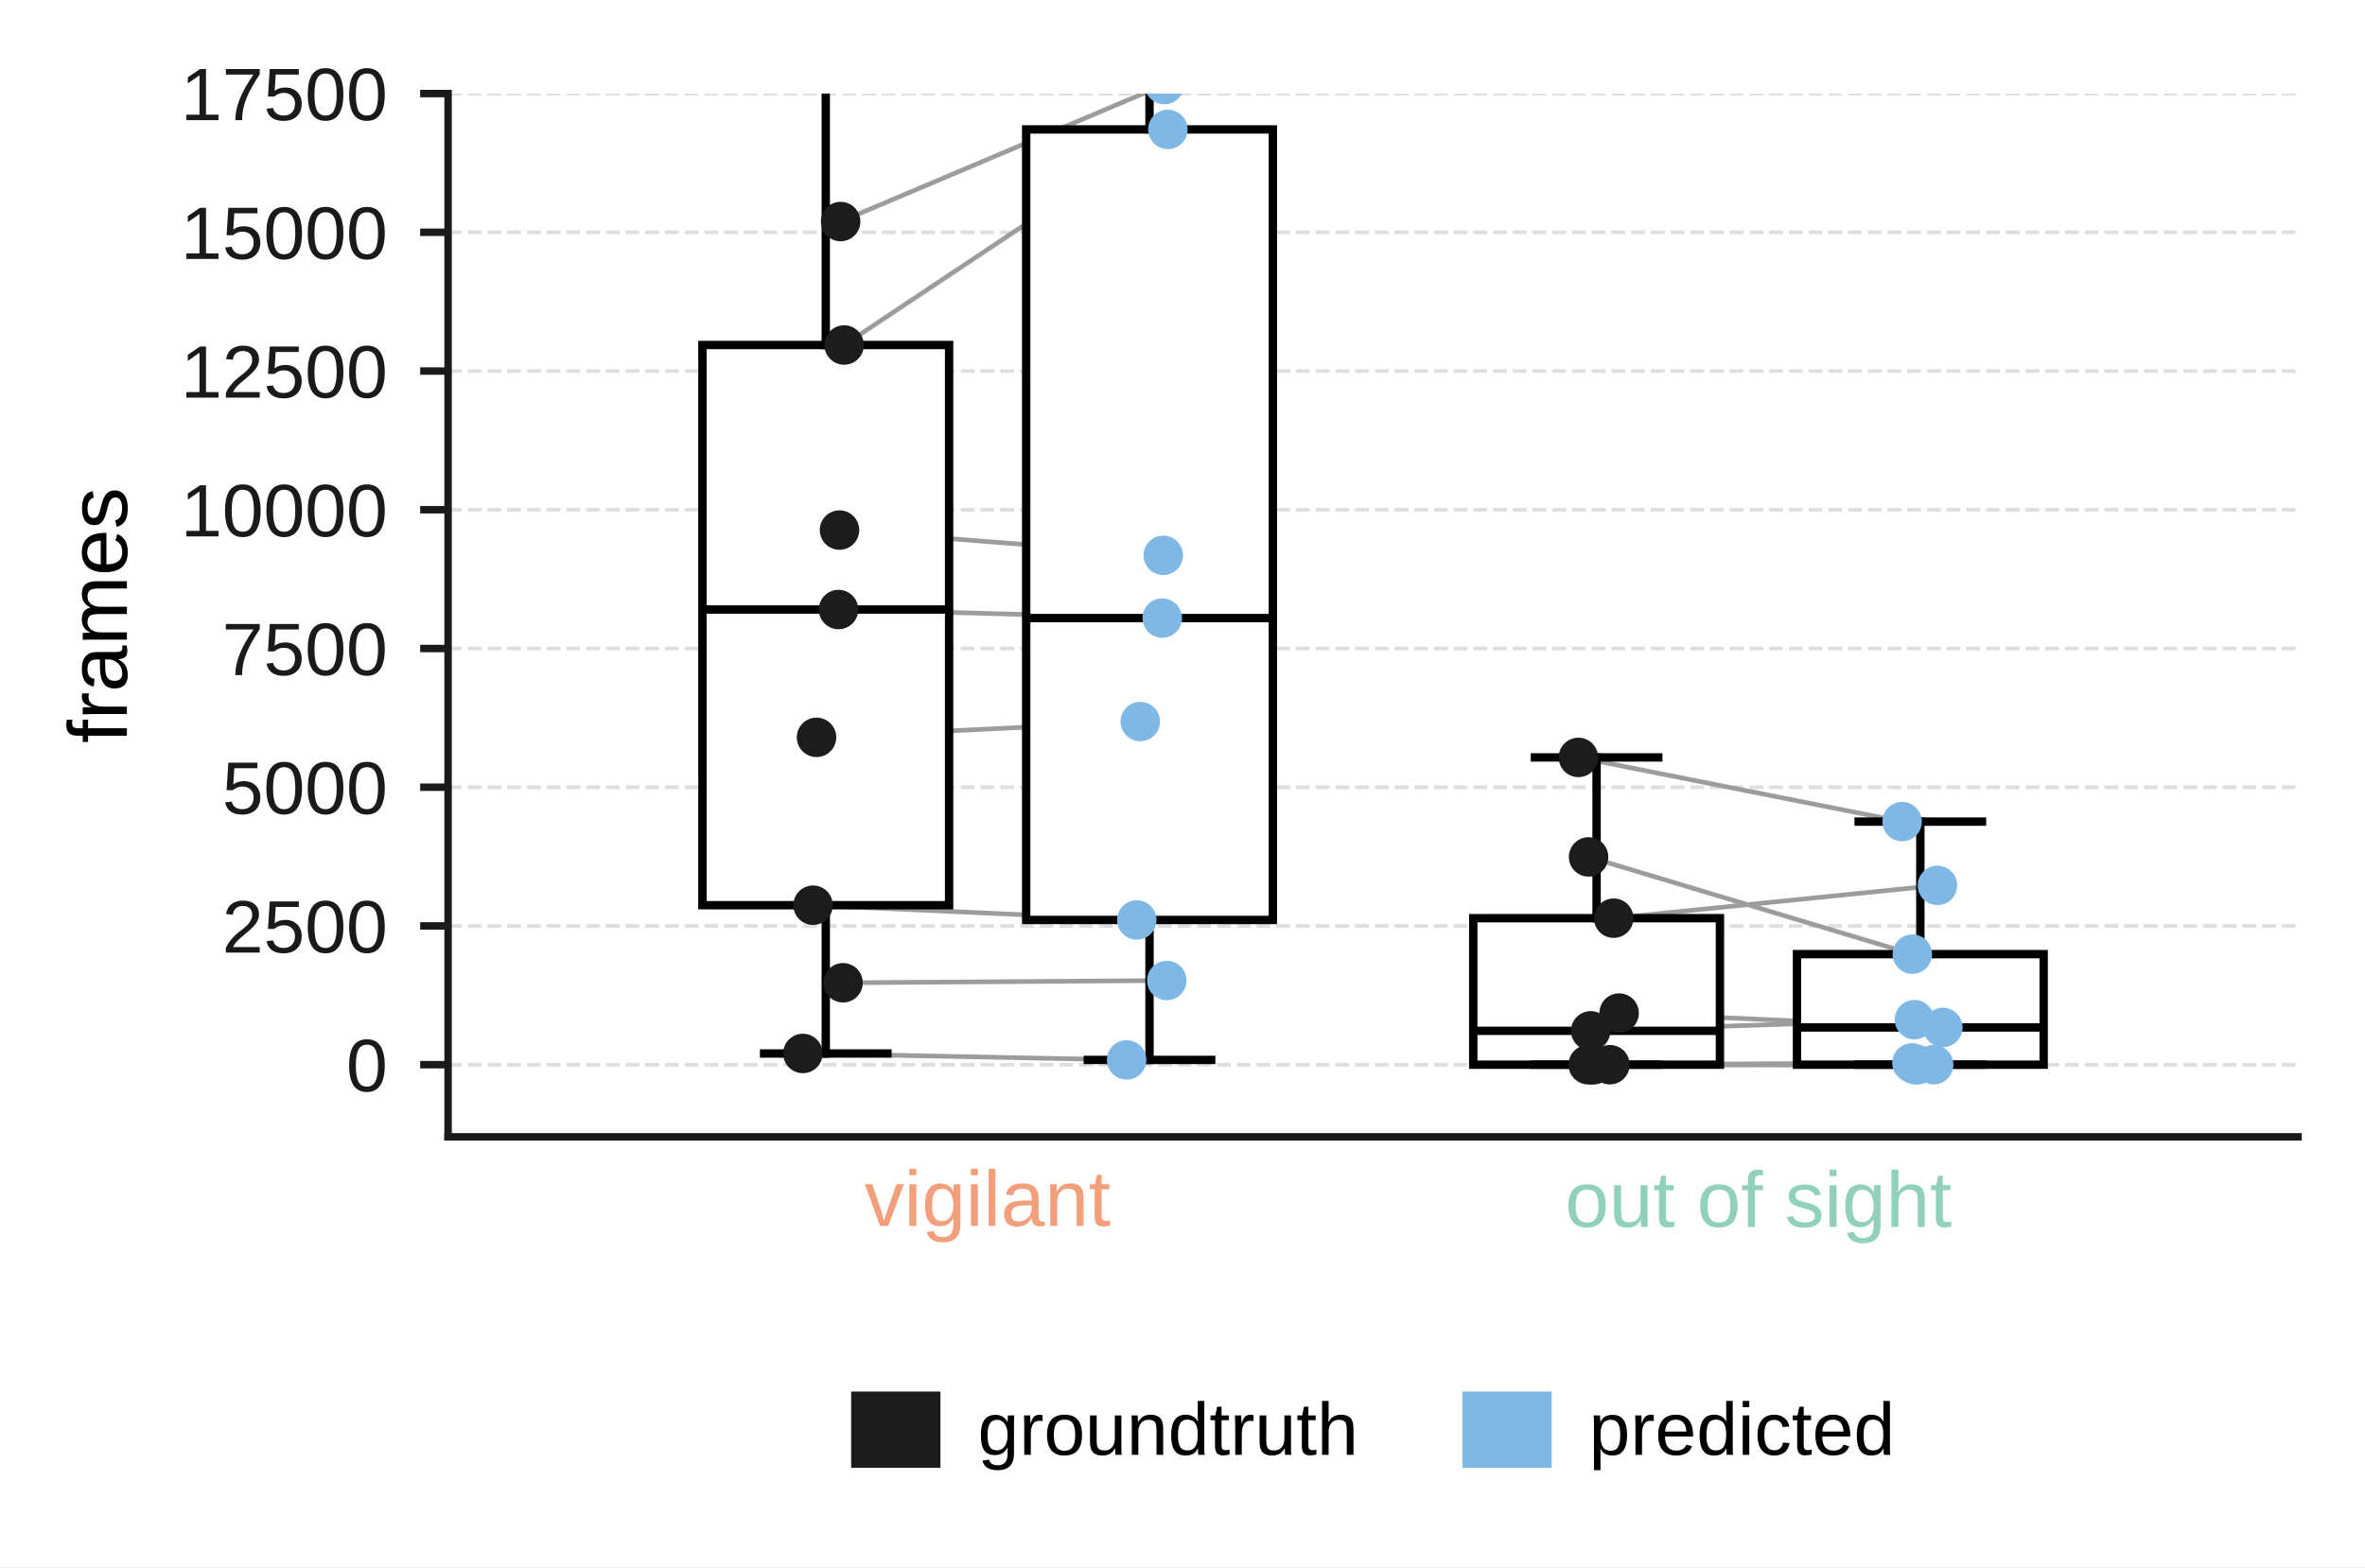
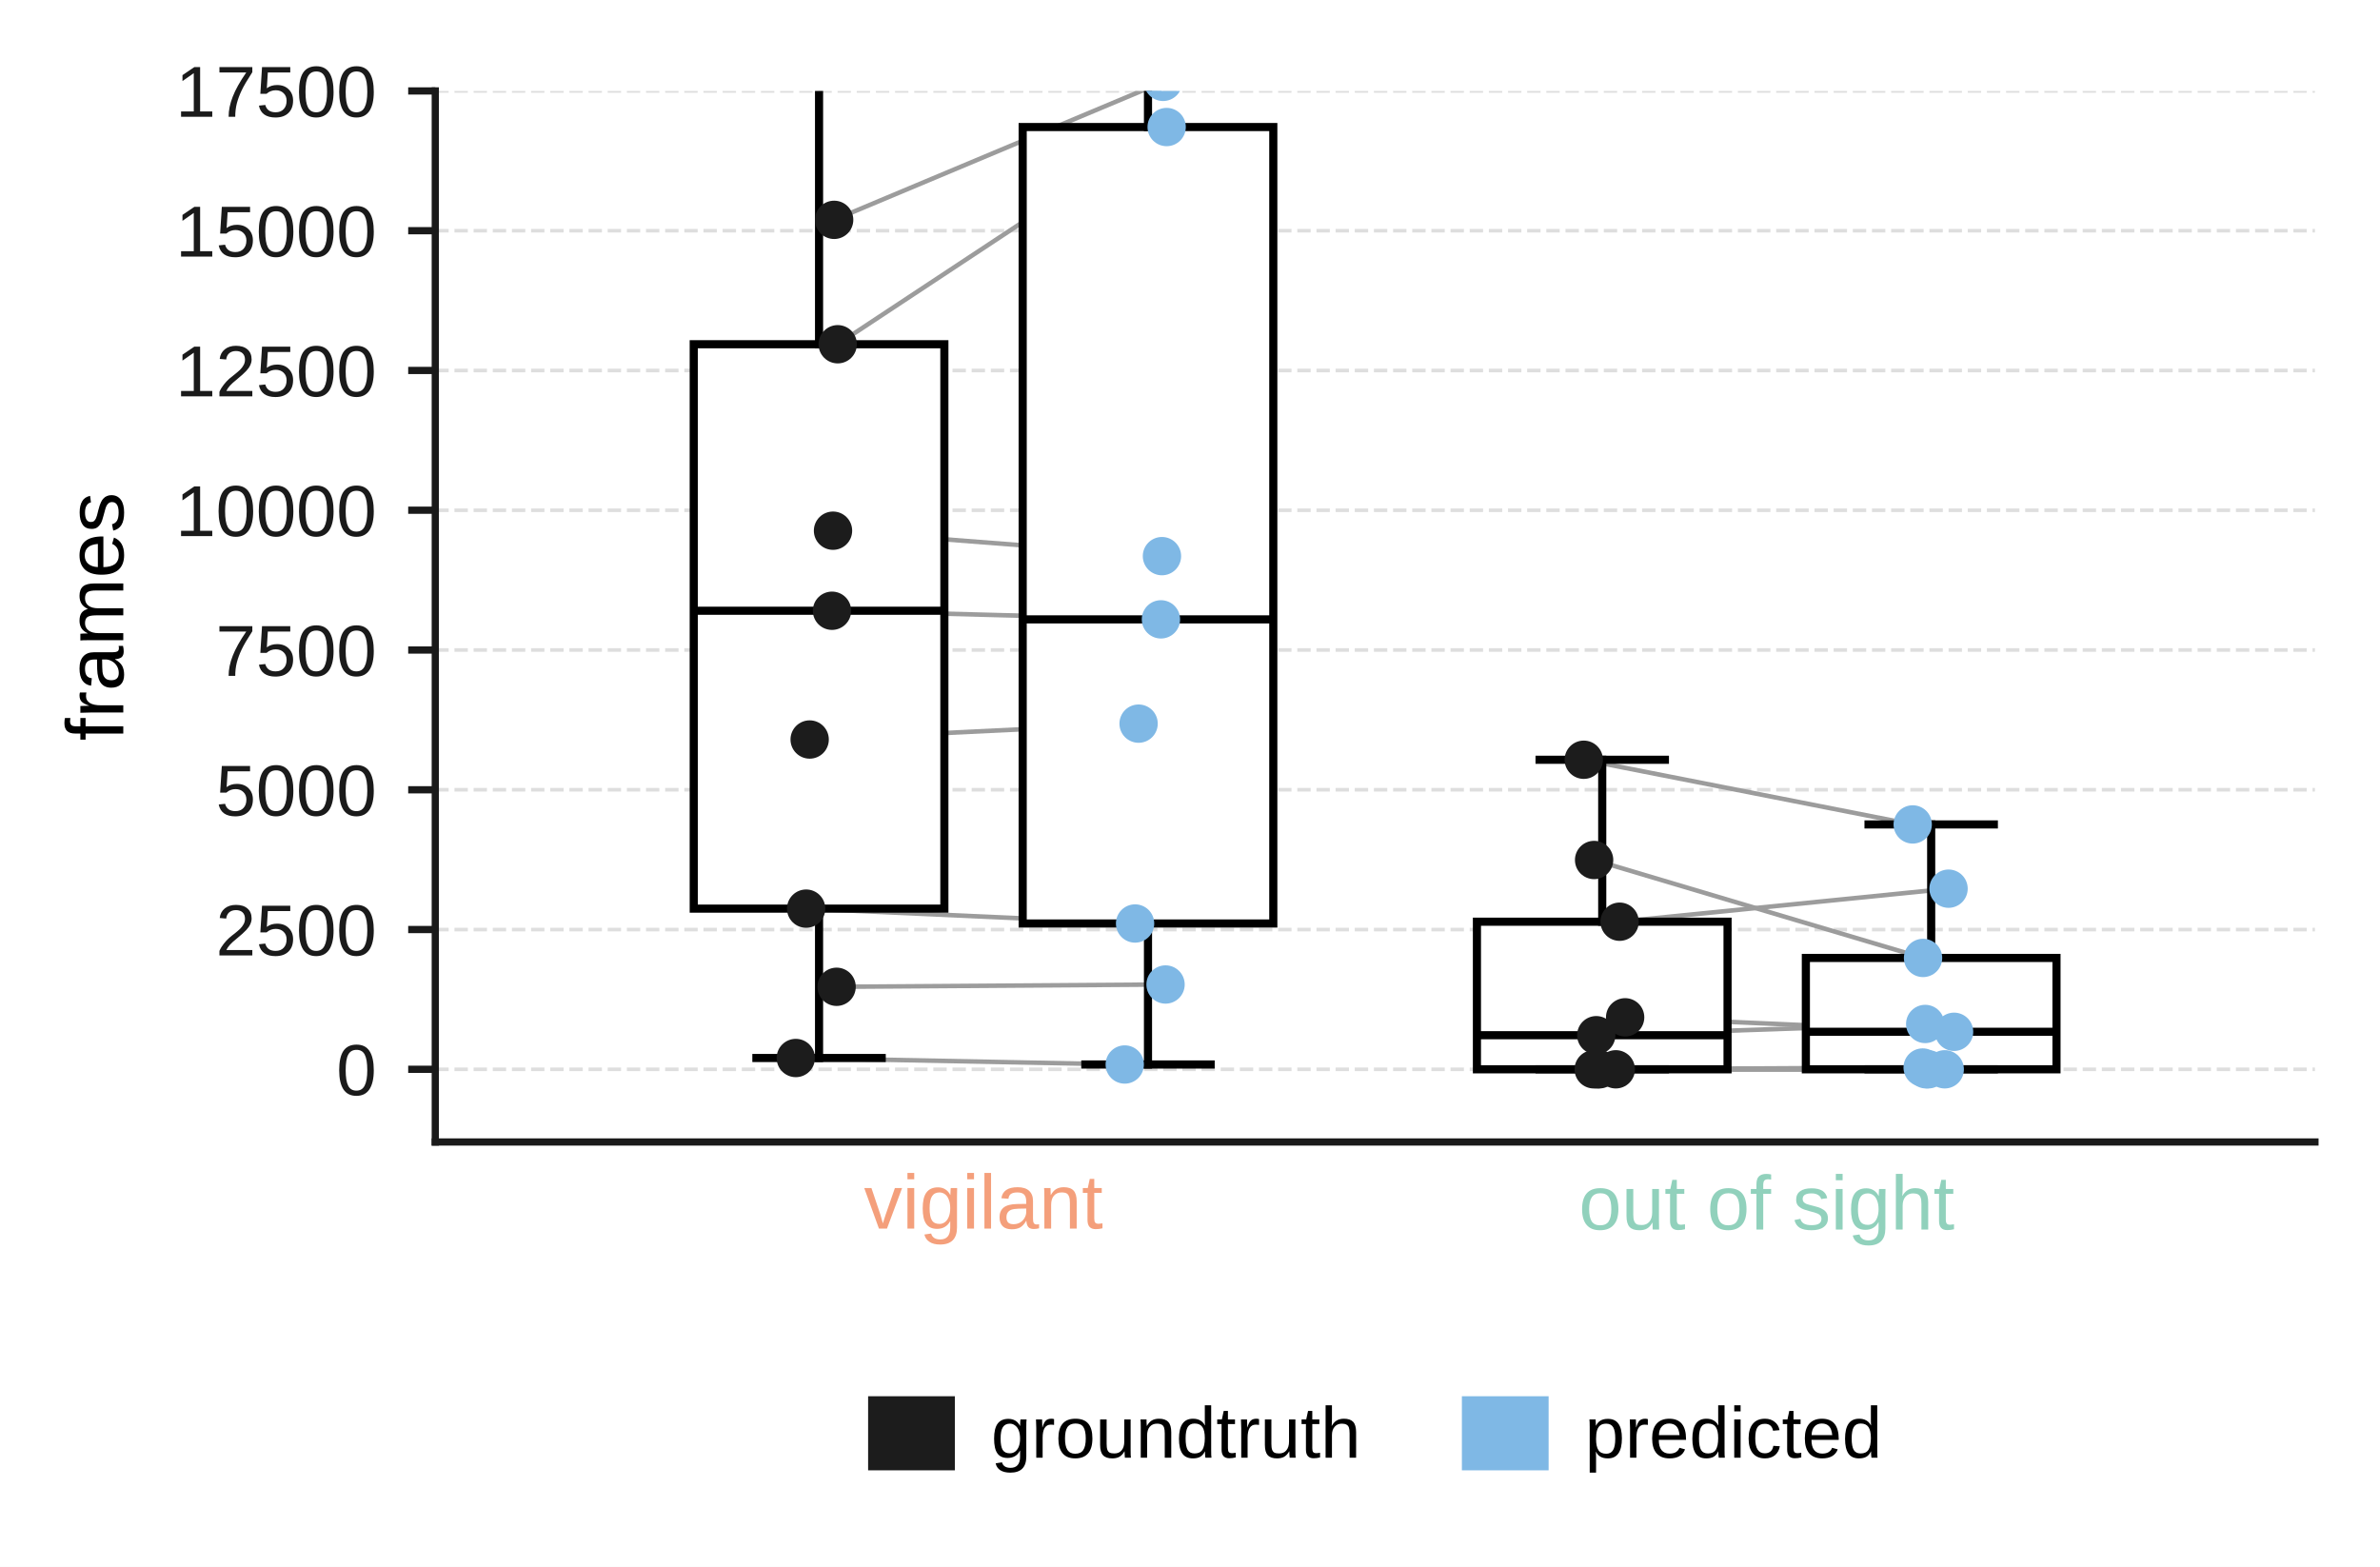
- <svg xmlns="http://www.w3.org/2000/svg" xmlns:xlink="http://www.w3.org/1999/xlink" width="254.275pt" height="168.543pt" viewBox="0 0 254.275 168.543" version="1.1">
+ <svg xmlns="http://www.w3.org/2000/svg" xmlns:xlink="http://www.w3.org/1999/xlink" width="263.4pt" height="173.408pt" viewBox="0 0 263.4 173.408" version="1.1">
  <defs>
    <style type="text/css">*{stroke-linejoin: round; stroke-linecap: butt}</style>
  </defs>
  <g id="figure_1">
    <g id="patch_1">
-       <path d="M 0 168.543  L 254.275 168.543  L 254.275 -0  L 0 -0  z " style="fill: #ffffff" />
+       <path d="M 0 173.408  L 263.4 173.408  L 263.4 0  L 0 0  z " style="fill: #ffffff" />
    </g>
    <g id="axes_1">
      <g id="patch_2">
-         <path d="M 48.175 122.263  L 247.075 122.263  L 247.075 10.063  L 48.175 10.063  z " style="fill: #ffffff" />
+         <path d="M 48.175 126.386  L 256.2 126.386  L 256.2 10.063  L 48.175 10.063  z " style="fill: #ffffff" />
      </g>
      <g id="matplotlib.axis_1">
        <g id="xtick_1">
          <g id="line2d_1" />
          <g id="text_1">
-             <text style="fill: #f49f7b; font: 8.5px 'Arial'; text-anchor: middle" x="106.187" y="131.847" transform="rotate(-0 106.187 131.8473)">vigilant</text>
+             <text style="font-size: 8.5px; font-family: 'Arial'; text-anchor: middle; fill: #f49f7b" x="108.848" y="135.97" transform="rotate(-0 108.8485 135.9699)">vigilant</text>
          </g>
        </g>
        <g id="xtick_2">
          <g id="line2d_2" />
          <g id="text_2">
-             <text style="fill: #91d1bc; font: 8.5px 'Arial'; text-anchor: middle" x="189.062" y="131.951" transform="rotate(-0 189.062 131.9509)">out of sight</text>
+             <text style="font-size: 8.5px; font-family: 'Arial'; text-anchor: middle; fill: #91d1bc" x="195.526" y="136.073" transform="rotate(-0 195.5256 136.0735)">out of sight</text>
          </g>
        </g>
      </g>
      <g id="matplotlib.axis_2">
        <g id="ytick_1">
          <g id="line2d_3">
-             <path d="M 48.175 114.505  L 247.075 114.505  " clip-path="url(#p242fec9d3d)" style="fill: none; stroke-dasharray: 1.48,0.64; stroke-dashoffset: 0; stroke: #d6d6d6; stroke-opacity: 0.8; stroke-width: 0.4" />
+             <path d="M 48.175 118.342  L 256.2 118.342  " clip-path="url(#p2274e17ac7)" style="fill: none; stroke-dasharray: 1.48,0.64; stroke-dashoffset: 0; stroke: #d6d6d6; stroke-opacity: 0.8; stroke-width: 0.4" />
          </g>
          <g id="line2d_4">
            <defs>
-               <path id="m4db731d1f2" d="M 0 0  L -3 0  " style="stroke: #1a1a1a; stroke-width: 0.8" />
+               <path id="m4dcc964984" d="M 0 0  L -3 0  " style="stroke: #1a1a1a; stroke-width: 0.8" />
            </defs>
            <g>
-               <use xlink:href="#m4db731d1f2" x="48.175" y="114.505" style="fill: #1a1a1a; stroke: #1a1a1a; stroke-width: 0.8" />
+               <use xlink:href="#m4dcc964984" x="48.175" y="118.342" style="fill: #1a1a1a; stroke: #1a1a1a; stroke-width: 0.8" />
            </g>
          </g>
          <g id="text_3">
-             <text style="fill: #1a1a1a; font: 8px 'Arial'; text-anchor: end" x="41.675" y="117.368" transform="rotate(-0 41.67453 117.3677)">0</text>
+             <text style="font-size: 8px; font-family: 'Arial'; text-anchor: end; fill: #1a1a1a" x="41.675" y="121.205" transform="rotate(-0 41.67453 121.2053)">0</text>
          </g>
        </g>
        <g id="ytick_2">
          <g id="line2d_5">
-             <path d="M 48.175 99.584  L 247.075 99.584  " clip-path="url(#p242fec9d3d)" style="fill: none; stroke-dasharray: 1.48,0.64; stroke-dashoffset: 0; stroke: #d6d6d6; stroke-opacity: 0.8; stroke-width: 0.4" />
+             <path d="M 48.175 102.874  L 256.2 102.874  " clip-path="url(#p2274e17ac7)" style="fill: none; stroke-dasharray: 1.48,0.64; stroke-dashoffset: 0; stroke: #d6d6d6; stroke-opacity: 0.8; stroke-width: 0.4" />
          </g>
          <g id="line2d_6">
            <g>
-               <use xlink:href="#m4db731d1f2" x="48.175" y="99.584" style="fill: #1a1a1a; stroke: #1a1a1a; stroke-width: 0.8" />
+               <use xlink:href="#m4dcc964984" x="48.175" y="102.874" style="fill: #1a1a1a; stroke: #1a1a1a; stroke-width: 0.8" />
            </g>
          </g>
          <g id="text_4">
-             <text style="fill: #1a1a1a; font: 8px 'Arial'; text-anchor: end" x="41.675" y="102.448" transform="rotate(-0 41.67453 102.4475)">2500</text>
+             <text style="font-size: 8px; font-family: 'Arial'; text-anchor: end; fill: #1a1a1a" x="41.675" y="105.737" transform="rotate(-0 41.67453 105.7368)">2500</text>
          </g>
        </g>
        <g id="ytick_3">
          <g id="line2d_7">
-             <path d="M 48.175 84.664  L 247.075 84.664  " clip-path="url(#p242fec9d3d)" style="fill: none; stroke-dasharray: 1.48,0.64; stroke-dashoffset: 0; stroke: #d6d6d6; stroke-opacity: 0.8; stroke-width: 0.4" />
+             <path d="M 48.175 87.405  L 256.2 87.405  " clip-path="url(#p2274e17ac7)" style="fill: none; stroke-dasharray: 1.48,0.64; stroke-dashoffset: 0; stroke: #d6d6d6; stroke-opacity: 0.8; stroke-width: 0.4" />
          </g>
          <g id="line2d_8">
            <g>
-               <use xlink:href="#m4db731d1f2" x="48.175" y="84.664" style="fill: #1a1a1a; stroke: #1a1a1a; stroke-width: 0.8" />
+               <use xlink:href="#m4dcc964984" x="48.175" y="87.405" style="fill: #1a1a1a; stroke: #1a1a1a; stroke-width: 0.8" />
            </g>
          </g>
          <g id="text_5">
-             <text style="fill: #1a1a1a; font: 8px 'Arial'; text-anchor: end" x="41.675" y="87.527" transform="rotate(-0 41.67453 87.52731)">5000</text>
+             <text style="font-size: 8px; font-family: 'Arial'; text-anchor: end; fill: #1a1a1a" x="41.675" y="90.268" transform="rotate(-0 41.67453 90.2684)">5000</text>
          </g>
        </g>
        <g id="ytick_4">
          <g id="line2d_9">
-             <path d="M 48.175 69.744  L 247.075 69.744  " clip-path="url(#p242fec9d3d)" style="fill: none; stroke-dasharray: 1.48,0.64; stroke-dashoffset: 0; stroke: #d6d6d6; stroke-opacity: 0.8; stroke-width: 0.4" />
+             <path d="M 48.175 71.937  L 256.2 71.937  " clip-path="url(#p2274e17ac7)" style="fill: none; stroke-dasharray: 1.48,0.64; stroke-dashoffset: 0; stroke: #d6d6d6; stroke-opacity: 0.8; stroke-width: 0.4" />
          </g>
          <g id="line2d_10">
            <g>
-               <use xlink:href="#m4db731d1f2" x="48.175" y="69.744" style="fill: #1a1a1a; stroke: #1a1a1a; stroke-width: 0.8" />
+               <use xlink:href="#m4dcc964984" x="48.175" y="71.937" style="fill: #1a1a1a; stroke: #1a1a1a; stroke-width: 0.8" />
            </g>
          </g>
          <g id="text_6">
-             <text style="fill: #1a1a1a; font: 8px 'Arial'; text-anchor: end" x="41.675" y="72.607" transform="rotate(-0 41.67453 72.6071)">7500</text>
+             <text style="font-size: 8px; font-family: 'Arial'; text-anchor: end; fill: #1a1a1a" x="41.675" y="74.8" transform="rotate(-0 41.67453 74.79997)">7500</text>
          </g>
        </g>
        <g id="ytick_5">
          <g id="line2d_11">
-             <path d="M 48.175 54.824  L 247.075 54.824  " clip-path="url(#p242fec9d3d)" style="fill: none; stroke-dasharray: 1.48,0.64; stroke-dashoffset: 0; stroke: #d6d6d6; stroke-opacity: 0.8; stroke-width: 0.4" />
+             <path d="M 48.175 56.468  L 256.2 56.468  " clip-path="url(#p2274e17ac7)" style="fill: none; stroke-dasharray: 1.48,0.64; stroke-dashoffset: 0; stroke: #d6d6d6; stroke-opacity: 0.8; stroke-width: 0.4" />
          </g>
          <g id="line2d_12">
            <g>
-               <use xlink:href="#m4db731d1f2" x="48.175" y="54.824" style="fill: #1a1a1a; stroke: #1a1a1a; stroke-width: 0.8" />
+               <use xlink:href="#m4dcc964984" x="48.175" y="56.468" style="fill: #1a1a1a; stroke: #1a1a1a; stroke-width: 0.8" />
            </g>
          </g>
          <g id="text_7">
-             <text style="fill: #1a1a1a; font: 8px 'Arial'; text-anchor: end" x="41.675" y="57.687" transform="rotate(-0 41.67453 57.68689)">10000</text>
+             <text style="font-size: 8px; font-family: 'Arial'; text-anchor: end; fill: #1a1a1a" x="41.675" y="59.332" transform="rotate(-0 41.67453 59.33154)">10000</text>
          </g>
        </g>
        <g id="ytick_6">
          <g id="line2d_13">
-             <path d="M 48.175 39.904  L 247.075 39.904  " clip-path="url(#p242fec9d3d)" style="fill: none; stroke-dasharray: 1.48,0.64; stroke-dashoffset: 0; stroke: #d6d6d6; stroke-opacity: 0.8; stroke-width: 0.4" />
+             <path d="M 48.175 41  L 256.2 41  " clip-path="url(#p2274e17ac7)" style="fill: none; stroke-dasharray: 1.48,0.64; stroke-dashoffset: 0; stroke: #d6d6d6; stroke-opacity: 0.8; stroke-width: 0.4" />
          </g>
          <g id="line2d_14">
            <g>
-               <use xlink:href="#m4db731d1f2" x="48.175" y="39.904" style="fill: #1a1a1a; stroke: #1a1a1a; stroke-width: 0.8" />
+               <use xlink:href="#m4dcc964984" x="48.175" y="41" style="fill: #1a1a1a; stroke: #1a1a1a; stroke-width: 0.8" />
            </g>
          </g>
          <g id="text_8">
-             <text style="fill: #1a1a1a; font: 8px 'Arial'; text-anchor: end" x="41.675" y="42.767" transform="rotate(-0 41.67453 42.76668)">12500</text>
+             <text style="font-size: 8px; font-family: 'Arial'; text-anchor: end; fill: #1a1a1a" x="41.675" y="43.863" transform="rotate(-0 41.67453 43.86311)">12500</text>
          </g>
        </g>
        <g id="ytick_7">
          <g id="line2d_15">
-             <path d="M 48.175 24.983  L 247.075 24.983  " clip-path="url(#p242fec9d3d)" style="fill: none; stroke-dasharray: 1.48,0.64; stroke-dashoffset: 0; stroke: #d6d6d6; stroke-opacity: 0.8; stroke-width: 0.4" />
+             <path d="M 48.175 25.532  L 256.2 25.532  " clip-path="url(#p2274e17ac7)" style="fill: none; stroke-dasharray: 1.48,0.64; stroke-dashoffset: 0; stroke: #d6d6d6; stroke-opacity: 0.8; stroke-width: 0.4" />
          </g>
          <g id="line2d_16">
            <g>
-               <use xlink:href="#m4db731d1f2" x="48.175" y="24.983" style="fill: #1a1a1a; stroke: #1a1a1a; stroke-width: 0.8" />
+               <use xlink:href="#m4dcc964984" x="48.175" y="25.532" style="fill: #1a1a1a; stroke: #1a1a1a; stroke-width: 0.8" />
            </g>
          </g>
          <g id="text_9">
-             <text style="fill: #1a1a1a; font: 8px 'Arial'; text-anchor: end" x="41.675" y="27.846" transform="rotate(-0 41.67453 27.84646)">15000</text>
+             <text style="font-size: 8px; font-family: 'Arial'; text-anchor: end; fill: #1a1a1a" x="41.675" y="28.395" transform="rotate(-0 41.67453 28.39468)">15000</text>
          </g>
        </g>
        <g id="ytick_8">
          <g id="line2d_17">
-             <path d="M 48.175 10.063  L 247.075 10.063  " clip-path="url(#p242fec9d3d)" style="fill: none; stroke-dasharray: 1.48,0.64; stroke-dashoffset: 0; stroke: #d6d6d6; stroke-opacity: 0.8; stroke-width: 0.4" />
+             <path d="M 48.175 10.063  L 256.2 10.063  " clip-path="url(#p2274e17ac7)" style="fill: none; stroke-dasharray: 1.48,0.64; stroke-dashoffset: 0; stroke: #d6d6d6; stroke-opacity: 0.8; stroke-width: 0.4" />
          </g>
          <g id="line2d_18">
            <g>
-               <use xlink:href="#m4db731d1f2" x="48.175" y="10.063" style="fill: #1a1a1a; stroke: #1a1a1a; stroke-width: 0.8" />
+               <use xlink:href="#m4dcc964984" x="48.175" y="10.063" style="fill: #1a1a1a; stroke: #1a1a1a; stroke-width: 0.8" />
            </g>
          </g>
          <g id="text_10">
-             <text style="fill: #1a1a1a; font: 8px 'Arial'; text-anchor: end" x="41.675" y="12.926" transform="rotate(-0 41.67453 12.92625)">17500</text>
+             <text style="font-size: 8px; font-family: 'Arial'; text-anchor: end; fill: #1a1a1a" x="41.675" y="12.926" transform="rotate(-0 41.67453 12.92625)">17500</text>
          </g>
        </g>
        <g id="text_11">
-           <text style="font: 9px 'Arial'; text-anchor: middle" x="13.642" y="66.163" transform="rotate(-90 13.64203 66.16312)">frames</text>
+           <text style="font-size: 9px; font-family: 'Arial'; text-anchor: middle" x="13.642" y="68.224" transform="rotate(-90 13.64203 68.22442)">frames</text>
        </g>
      </g>
      <g id="line2d_19">
-         <path d="M 89.405 6.834  L 124.213 8.219  " clip-path="url(#p242fec9d3d)" style="fill: none; stroke: #9c9c9c; stroke-width: 0.5; stroke-linecap: square" />
+         <path d="M 91.297 6.716  L 127.701 8.151  " clip-path="url(#p2274e17ac7)" style="fill: none; stroke: #9c9c9c; stroke-width: 0.5; stroke-linecap: square" />
      </g>
      <g id="line2d_20">
-         <path d="M 90.758 37.105  L 125.566 13.919  " clip-path="url(#p242fec9d3d)" style="fill: none; stroke: #9c9c9c; stroke-width: 0.5; stroke-linecap: square" />
+         <path d="M 92.712 38.098  L 129.116 14.06  " clip-path="url(#p2274e17ac7)" style="fill: none; stroke: #9c9c9c; stroke-width: 0.5; stroke-linecap: square" />
      </g>
      <g id="line2d_21">
-         <path d="M 90.154 65.554  L 124.962 66.473  " clip-path="url(#p242fec9d3d)" style="fill: none; stroke: #9c9c9c; stroke-width: 0.5; stroke-linecap: square" />
+         <path d="M 92.08 67.593  L 128.484 68.546  " clip-path="url(#p2274e17ac7)" style="fill: none; stroke: #9c9c9c; stroke-width: 0.5; stroke-linecap: square" />
      </g>
      <g id="line2d_22">
-         <path d="M 87.417 97.352  L 122.224 98.94  " clip-path="url(#p242fec9d3d)" style="fill: none; stroke: #9c9c9c; stroke-width: 0.5; stroke-linecap: square" />
+         <path d="M 89.217 100.56  L 125.622 102.205  " clip-path="url(#p2274e17ac7)" style="fill: none; stroke: #9c9c9c; stroke-width: 0.5; stroke-linecap: square" />
      </g>
      <g id="line2d_23">
-         <path d="M 87.79 79.299  L 122.597 77.604  " clip-path="url(#p242fec9d3d)" style="fill: none; stroke: #9c9c9c; stroke-width: 0.5; stroke-linecap: square" />
+         <path d="M 89.607 81.843  L 126.011 80.086  " clip-path="url(#p2274e17ac7)" style="fill: none; stroke: #9c9c9c; stroke-width: 0.5; stroke-linecap: square" />
      </g>
      <g id="line2d_24">
-         <path d="M 90.641 105.696  L 125.448 105.451  " clip-path="url(#p242fec9d3d)" style="fill: none; stroke: #9c9c9c; stroke-width: 0.5; stroke-linecap: square" />
+         <path d="M 92.589 109.21  L 128.993 108.956  " clip-path="url(#p2274e17ac7)" style="fill: none; stroke: #9c9c9c; stroke-width: 0.5; stroke-linecap: square" />
      </g>
      <g id="line2d_25">
-         <path d="M 86.323 113.299  L 121.131 113.991  " clip-path="url(#p242fec9d3d)" style="fill: none; stroke: #9c9c9c; stroke-width: 0.5; stroke-linecap: square" />
+         <path d="M 88.073 117.092  L 124.478 117.81  " clip-path="url(#p2274e17ac7)" style="fill: none; stroke: #9c9c9c; stroke-width: 0.5; stroke-linecap: square" />
      </g>
      <g id="line2d_26">
-         <path d="M 90.381 23.826  L 125.188 9.096  " clip-path="url(#p242fec9d3d)" style="fill: none; stroke: #9c9c9c; stroke-width: 0.5; stroke-linecap: square" />
+         <path d="M 92.317 24.331  L 128.721 9.061  " clip-path="url(#p2274e17ac7)" style="fill: none; stroke: #9c9c9c; stroke-width: 0.5; stroke-linecap: square" />
      </g>
      <g id="line2d_27">
-         <path d="M 90.26 57.008  L 125.068 59.724  " clip-path="url(#p242fec9d3d)" style="fill: none; stroke: #9c9c9c; stroke-width: 0.5; stroke-linecap: square" />
+         <path d="M 92.191 58.733  L 128.596 61.548  " clip-path="url(#p2274e17ac7)" style="fill: none; stroke: #9c9c9c; stroke-width: 0.5; stroke-linecap: square" />
      </g>
      <g id="line2d_28">
-         <path d="M 170.798 92.16  L 205.605 102.616  " clip-path="url(#p242fec9d3d)" style="fill: none; stroke: #9c9c9c; stroke-width: 0.5; stroke-linecap: square" />
+         <path d="M 176.424 95.177  L 212.828 106.017  " clip-path="url(#p2274e17ac7)" style="fill: none; stroke: #9c9c9c; stroke-width: 0.5; stroke-linecap: square" />
      </g>
      <g id="line2d_29">
-         <path d="M 174.081 108.954  L 208.889 110.5  " clip-path="url(#p242fec9d3d)" style="fill: none; stroke: #9c9c9c; stroke-width: 0.5; stroke-linecap: square" />
+         <path d="M 179.858 112.588  L 216.262 114.19  " clip-path="url(#p2274e17ac7)" style="fill: none; stroke: #9c9c9c; stroke-width: 0.5; stroke-linecap: square" />
      </g>
      <g id="line2d_30">
-         <path d="M 170.757 114.505  L 205.564 114.314  " clip-path="url(#p242fec9d3d)" style="fill: none; stroke: #9c9c9c; stroke-width: 0.5; stroke-linecap: square" />
+         <path d="M 176.381 118.342  L 212.785 118.144  " clip-path="url(#p2274e17ac7)" style="fill: none; stroke: #9c9c9c; stroke-width: 0.5; stroke-linecap: square" />
      </g>
      <g id="line2d_31">
-         <path d="M 173.093 114.505  L 207.901 114.505  " clip-path="url(#p242fec9d3d)" style="fill: none; stroke: #9c9c9c; stroke-width: 0.5; stroke-linecap: square" />
+         <path d="M 178.824 118.342  L 215.228 118.342  " clip-path="url(#p2274e17ac7)" style="fill: none; stroke: #9c9c9c; stroke-width: 0.5; stroke-linecap: square" />
      </g>
      <g id="line2d_32">
-         <path d="M 173.498 98.749  L 208.305 95.222  " clip-path="url(#p242fec9d3d)" style="fill: none; stroke: #9c9c9c; stroke-width: 0.5; stroke-linecap: square" />
+         <path d="M 179.247 102.007  L 215.651 98.351  " clip-path="url(#p2274e17ac7)" style="fill: none; stroke: #9c9c9c; stroke-width: 0.5; stroke-linecap: square" />
      </g>
      <g id="line2d_33">
-         <path d="M 171.117 114.505  L 205.924 114.505  " clip-path="url(#p242fec9d3d)" style="fill: none; stroke: #9c9c9c; stroke-width: 0.5; stroke-linecap: square" />
+         <path d="M 176.757 118.342  L 213.161 118.342  " clip-path="url(#p2274e17ac7)" style="fill: none; stroke: #9c9c9c; stroke-width: 0.5; stroke-linecap: square" />
      </g>
      <g id="line2d_34">
-         <path d="M 171.349 114.505  L 206.157 114.505  " clip-path="url(#p242fec9d3d)" style="fill: none; stroke: #9c9c9c; stroke-width: 0.5; stroke-linecap: square" />
+         <path d="M 177 118.342  L 213.405 118.342  " clip-path="url(#p2274e17ac7)" style="fill: none; stroke: #9c9c9c; stroke-width: 0.5; stroke-linecap: square" />
      </g>
      <g id="line2d_35">
-         <path d="M 171.026 110.864  L 205.833 109.664  " clip-path="url(#p242fec9d3d)" style="fill: none; stroke: #9c9c9c; stroke-width: 0.5; stroke-linecap: square" />
+         <path d="M 176.662 114.568  L 213.066 113.324  " clip-path="url(#p2274e17ac7)" style="fill: none; stroke: #9c9c9c; stroke-width: 0.5; stroke-linecap: square" />
      </g>
      <g id="line2d_36">
-         <path d="M 169.704 81.459  L 204.511 88.364  " clip-path="url(#p242fec9d3d)" style="fill: none; stroke: #9c9c9c; stroke-width: 0.5; stroke-linecap: square" />
+         <path d="M 175.279 84.083  L 211.684 91.241  " clip-path="url(#p2274e17ac7)" style="fill: none; stroke: #9c9c9c; stroke-width: 0.5; stroke-linecap: square" />
      </g>
      <g id="patch_3">
-         <path d="M 75.523 97.352  L 102.043 97.352  L 102.043 37.105  L 75.523 37.105  L 75.523 97.352  z " clip-path="url(#p242fec9d3d)" style="fill: #ffffff; stroke: #000000; stroke-width: 0.9; stroke-linejoin: miter" />
+         <path d="M 76.778 100.56  L 104.515 100.56  L 104.515 38.098  L 76.778 38.098  L 76.778 100.56  z " clip-path="url(#p2274e17ac7)" style="fill: #ffffff; stroke: #000000; stroke-width: 0.9; stroke-linejoin: miter" />
      </g>
      <g id="line2d_37">
-         <path d="M 88.783 97.352  L 88.783 113.299  " clip-path="url(#p242fec9d3d)" style="fill: none; stroke: #000000; stroke-width: 0.9; stroke-linecap: square" />
+         <path d="M 90.646 100.56  L 90.646 117.092  " clip-path="url(#p2274e17ac7)" style="fill: none; stroke: #000000; stroke-width: 0.9; stroke-linecap: square" />
      </g>
      <g id="line2d_38">
-         <path d="M 88.783 37.105  L 88.783 6.834  " clip-path="url(#p242fec9d3d)" style="fill: none; stroke: #000000; stroke-width: 0.9; stroke-linecap: square" />
+         <path d="M 90.646 38.098  L 90.646 6.716  " clip-path="url(#p2274e17ac7)" style="fill: none; stroke: #000000; stroke-width: 0.9; stroke-linecap: square" />
      </g>
      <g id="line2d_39">
-         <path d="M 82.153 113.299  L 95.413 113.299  " clip-path="url(#p242fec9d3d)" style="fill: none; stroke: #000000; stroke-width: 0.9; stroke-linecap: square" />
+         <path d="M 83.712 117.092  L 97.58 117.092  " clip-path="url(#p2274e17ac7)" style="fill: none; stroke: #000000; stroke-width: 0.9; stroke-linecap: square" />
      </g>
      <g id="line2d_40">
-         <path d="M 82.153 6.834  L 95.413 6.834  " clip-path="url(#p242fec9d3d)" style="fill: none; stroke: #000000; stroke-width: 0.9; stroke-linecap: square" />
+         <path d="M 83.712 6.716  L 97.58 6.716  " clip-path="url(#p2274e17ac7)" style="fill: none; stroke: #000000; stroke-width: 0.9; stroke-linecap: square" />
      </g>
      <g id="patch_4">
-         <path d="M 110.331 98.94  L 136.851 98.94  L 136.851 13.919  L 110.331 13.919  L 110.331 98.94  z " clip-path="url(#p242fec9d3d)" style="fill: #ffffff; stroke: #000000; stroke-width: 0.9; stroke-linejoin: miter" />
+         <path d="M 113.182 102.205  L 140.919 102.205  L 140.919 14.06  L 113.182 14.06  L 113.182 102.205  z " clip-path="url(#p2274e17ac7)" style="fill: #ffffff; stroke: #000000; stroke-width: 0.9; stroke-linejoin: miter" />
      </g>
      <g id="line2d_41">
-         <path d="M 123.591 98.94  L 123.591 113.991  " clip-path="url(#p242fec9d3d)" style="fill: none; stroke: #000000; stroke-width: 0.9; stroke-linecap: square" />
+         <path d="M 127.051 102.205  L 127.051 117.81  " clip-path="url(#p2274e17ac7)" style="fill: none; stroke: #000000; stroke-width: 0.9; stroke-linecap: square" />
      </g>
      <g id="line2d_42">
-         <path d="M 123.591 13.919  L 123.591 8.219  " clip-path="url(#p242fec9d3d)" style="fill: none; stroke: #000000; stroke-width: 0.9; stroke-linecap: square" />
+         <path d="M 127.051 14.06  L 127.051 8.151  " clip-path="url(#p2274e17ac7)" style="fill: none; stroke: #000000; stroke-width: 0.9; stroke-linecap: square" />
      </g>
      <g id="line2d_43">
-         <path d="M 116.961 113.991  L 130.221 113.991  " clip-path="url(#p242fec9d3d)" style="fill: none; stroke: #000000; stroke-width: 0.9; stroke-linecap: square" />
+         <path d="M 120.117 117.81  L 133.985 117.81  " clip-path="url(#p2274e17ac7)" style="fill: none; stroke: #000000; stroke-width: 0.9; stroke-linecap: square" />
      </g>
      <g id="line2d_44">
-         <path d="M 116.961 8.219  L 130.221 8.219  " clip-path="url(#p242fec9d3d)" style="fill: none; stroke: #000000; stroke-width: 0.9; stroke-linecap: square" />
+         <path d="M 120.117 8.151  L 133.985 8.151  " clip-path="url(#p2274e17ac7)" style="fill: none; stroke: #000000; stroke-width: 0.9; stroke-linecap: square" />
      </g>
      <g id="patch_5">
-         <path d="M 158.398 114.505  L 184.918 114.505  L 184.918 98.749  L 158.398 98.749  L 158.398 114.505  z " clip-path="url(#p242fec9d3d)" style="fill: #ffffff; stroke: #000000; stroke-width: 0.9; stroke-linejoin: miter" />
+         <path d="M 163.455 118.342  L 191.192 118.342  L 191.192 102.007  L 163.455 102.007  L 163.455 118.342  z " clip-path="url(#p2274e17ac7)" style="fill: #ffffff; stroke: #000000; stroke-width: 0.9; stroke-linejoin: miter" />
      </g>
      <g id="line2d_45">
-         <path d="M 171.658 114.505  L 171.658 114.505  " clip-path="url(#p242fec9d3d)" style="fill: none; stroke: #000000; stroke-width: 0.9; stroke-linecap: square" />
+         <path d="M 177.323 118.342  L 177.323 118.342  " clip-path="url(#p2274e17ac7)" style="fill: none; stroke: #000000; stroke-width: 0.9; stroke-linecap: square" />
      </g>
      <g id="line2d_46">
-         <path d="M 171.658 98.749  L 171.658 81.459  " clip-path="url(#p242fec9d3d)" style="fill: none; stroke: #000000; stroke-width: 0.9; stroke-linecap: square" />
+         <path d="M 177.323 102.007  L 177.323 84.083  " clip-path="url(#p2274e17ac7)" style="fill: none; stroke: #000000; stroke-width: 0.9; stroke-linecap: square" />
      </g>
      <g id="line2d_47">
-         <path d="M 165.028 114.505  L 178.288 114.505  " clip-path="url(#p242fec9d3d)" style="fill: none; stroke: #000000; stroke-width: 0.9; stroke-linecap: square" />
+         <path d="M 170.389 118.342  L 184.258 118.342  " clip-path="url(#p2274e17ac7)" style="fill: none; stroke: #000000; stroke-width: 0.9; stroke-linecap: square" />
      </g>
      <g id="line2d_48">
-         <path d="M 165.028 81.459  L 178.288 81.459  " clip-path="url(#p242fec9d3d)" style="fill: none; stroke: #000000; stroke-width: 0.9; stroke-linecap: square" />
+         <path d="M 170.389 84.083  L 184.258 84.083  " clip-path="url(#p2274e17ac7)" style="fill: none; stroke: #000000; stroke-width: 0.9; stroke-linecap: square" />
      </g>
      <g id="patch_6">
-         <path d="M 193.206 114.505  L 219.726 114.505  L 219.726 102.616  L 193.206 102.616  L 193.206 114.505  z " clip-path="url(#p242fec9d3d)" style="fill: #ffffff; stroke: #000000; stroke-width: 0.9; stroke-linejoin: miter" />
+         <path d="M 199.859 118.342  L 227.596 118.342  L 227.596 106.017  L 199.859 106.017  L 199.859 118.342  z " clip-path="url(#p2274e17ac7)" style="fill: #ffffff; stroke: #000000; stroke-width: 0.9; stroke-linejoin: miter" />
      </g>
      <g id="line2d_49">
-         <path d="M 206.466 114.505  L 206.466 114.505  " clip-path="url(#p242fec9d3d)" style="fill: none; stroke: #000000; stroke-width: 0.9; stroke-linecap: square" />
+         <path d="M 213.728 118.342  L 213.728 118.342  " clip-path="url(#p2274e17ac7)" style="fill: none; stroke: #000000; stroke-width: 0.9; stroke-linecap: square" />
      </g>
      <g id="line2d_50">
-         <path d="M 206.466 102.616  L 206.466 88.364  " clip-path="url(#p242fec9d3d)" style="fill: none; stroke: #000000; stroke-width: 0.9; stroke-linecap: square" />
+         <path d="M 213.728 106.017  L 213.728 91.241  " clip-path="url(#p2274e17ac7)" style="fill: none; stroke: #000000; stroke-width: 0.9; stroke-linecap: square" />
      </g>
      <g id="line2d_51">
-         <path d="M 199.836 114.505  L 213.096 114.505  " clip-path="url(#p242fec9d3d)" style="fill: none; stroke: #000000; stroke-width: 0.9; stroke-linecap: square" />
+         <path d="M 206.794 118.342  L 220.662 118.342  " clip-path="url(#p2274e17ac7)" style="fill: none; stroke: #000000; stroke-width: 0.9; stroke-linecap: square" />
      </g>
      <g id="line2d_52">
-         <path d="M 199.836 88.364  L 213.096 88.364  " clip-path="url(#p242fec9d3d)" style="fill: none; stroke: #000000; stroke-width: 0.9; stroke-linecap: square" />
+         <path d="M 206.794 91.241  L 220.662 91.241  " clip-path="url(#p2274e17ac7)" style="fill: none; stroke: #000000; stroke-width: 0.9; stroke-linecap: square" />
      </g>
      <g id="line2d_53">
-         <path d="M 75.523 65.554  L 102.043 65.554  " clip-path="url(#p242fec9d3d)" style="fill: none; stroke: #000000; stroke-width: 0.9" />
+         <path d="M 76.778 67.593  L 104.515 67.593  " clip-path="url(#p2274e17ac7)" style="fill: none; stroke: #000000; stroke-width: 0.9" />
      </g>
      <g id="line2d_54">
-         <path d="M 110.331 66.473  L 136.851 66.473  " clip-path="url(#p242fec9d3d)" style="fill: none; stroke: #000000; stroke-width: 0.9" />
+         <path d="M 113.182 68.546  L 140.919 68.546  " clip-path="url(#p2274e17ac7)" style="fill: none; stroke: #000000; stroke-width: 0.9" />
      </g>
      <g id="line2d_55">
-         <path d="M 158.398 110.864  L 184.918 110.864  " clip-path="url(#p242fec9d3d)" style="fill: none; stroke: #000000; stroke-width: 0.9" />
+         <path d="M 163.455 114.568  L 191.192 114.568  " clip-path="url(#p2274e17ac7)" style="fill: none; stroke: #000000; stroke-width: 0.9" />
      </g>
      <g id="line2d_56">
-         <path d="M 193.206 110.5  L 219.726 110.5  " clip-path="url(#p242fec9d3d)" style="fill: none; stroke: #000000; stroke-width: 0.9" />
+         <path d="M 199.859 114.19  L 227.596 114.19  " clip-path="url(#p2274e17ac7)" style="fill: none; stroke: #000000; stroke-width: 0.9" />
      </g>
      <g id="patch_7">
-         <path d="M 48.175 122.263  L 48.175 10.063  " style="fill: none; stroke: #1a1a1a; stroke-width: 0.8; stroke-linejoin: miter; stroke-linecap: square" />
+         <path d="M 48.175 126.386  L 48.175 10.063  " style="fill: none; stroke: #1a1a1a; stroke-width: 0.8; stroke-linejoin: miter; stroke-linecap: square" />
      </g>
      <g id="patch_8">
-         <path d="M 48.175 122.263  L 247.075 122.263  " style="fill: none; stroke: #1a1a1a; stroke-width: 0.8; stroke-linejoin: miter; stroke-linecap: square" />
+         <path d="M 48.175 126.386  L 256.2 126.386  " style="fill: none; stroke: #1a1a1a; stroke-width: 0.8; stroke-linejoin: miter; stroke-linecap: square" />
      </g>
      <g id="PathCollection_1">
        <defs>
-           <path id="m351b8907e7" d="M 0 2.121  C 0.563 2.121 1.102 1.898 1.5 1.5  C 1.898 1.102 2.121 0.563 2.121 0  C 2.121 -0.563 1.898 -1.102 1.5 -1.5  C 1.102 -1.898 0.563 -2.121 0 -2.121  C -0.563 -2.121 -1.102 -1.898 -1.5 -1.5  C -1.898 -1.102 -2.121 -0.563 -2.121 0  C -2.121 0.563 -1.898 1.102 -1.5 1.5  C -1.102 1.898 -0.563 2.121 0 2.121  z " />
+           <path id="m217d95d867" d="M 0 2.121  C 0.563 2.121 1.102 1.898 1.5 1.5  C 1.898 1.102 2.121 0.563 2.121 0  C 2.121 -0.563 1.898 -1.102 1.5 -1.5  C 1.102 -1.898 0.563 -2.121 0 -2.121  C -0.563 -2.121 -1.102 -1.898 -1.5 -1.5  C -1.898 -1.102 -2.121 -0.563 -2.121 0  C -2.121 0.563 -1.898 1.102 -1.5 1.5  C -1.102 1.898 -0.563 2.121 0 2.121  z " />
        </defs>
-         <g clip-path="url(#p242fec9d3d)">
-           <use xlink:href="#m351b8907e7" x="89.405" y="6.834" style="fill: #1c1c1c" />
+         <g clip-path="url(#p2274e17ac7)">
+           <use xlink:href="#m217d95d867" x="91.297" y="6.716" style="fill: #1c1c1c" />
        </g>
      </g>
      <g id="PathCollection_2">
        <defs>
-           <path id="mfba42ebd51" d="M 0 2.121  C 0.563 2.121 1.102 1.898 1.5 1.5  C 1.898 1.102 2.121 0.563 2.121 0  C 2.121 -0.563 1.898 -1.102 1.5 -1.5  C 1.102 -1.898 0.563 -2.121 0 -2.121  C -0.563 -2.121 -1.102 -1.898 -1.5 -1.5  C -1.898 -1.102 -2.121 -0.563 -2.121 0  C -2.121 0.563 -1.898 1.102 -1.5 1.5  C -1.102 1.898 -0.563 2.121 0 2.121  z " />
+           <path id="m2f3c505d27" d="M 0 2.121  C 0.563 2.121 1.102 1.898 1.5 1.5  C 1.898 1.102 2.121 0.563 2.121 0  C 2.121 -0.563 1.898 -1.102 1.5 -1.5  C 1.102 -1.898 0.563 -2.121 0 -2.121  C -0.563 -2.121 -1.102 -1.898 -1.5 -1.5  C -1.898 -1.102 -2.121 -0.563 -2.121 0  C -2.121 0.563 -1.898 1.102 -1.5 1.5  C -1.102 1.898 -0.563 2.121 0 2.121  z " />
        </defs>
-         <g clip-path="url(#p242fec9d3d)">
-           <use xlink:href="#mfba42ebd51" x="124.213" y="8.219" style="fill: #7fb8e5" />
+         <g clip-path="url(#p2274e17ac7)">
+           <use xlink:href="#m2f3c505d27" x="127.701" y="8.151" style="fill: #7fb8e5" />
        </g>
      </g>
      <g id="PathCollection_3">
-         <g clip-path="url(#p242fec9d3d)">
-           <use xlink:href="#m351b8907e7" x="90.758" y="37.105" style="fill: #1c1c1c" />
+         <g clip-path="url(#p2274e17ac7)">
+           <use xlink:href="#m217d95d867" x="92.712" y="38.098" style="fill: #1c1c1c" />
        </g>
      </g>
      <g id="PathCollection_4">
-         <g clip-path="url(#p242fec9d3d)">
-           <use xlink:href="#mfba42ebd51" x="125.566" y="13.919" style="fill: #7fb8e5" />
+         <g clip-path="url(#p2274e17ac7)">
+           <use xlink:href="#m2f3c505d27" x="129.116" y="14.06" style="fill: #7fb8e5" />
        </g>
      </g>
      <g id="PathCollection_5">
-         <g clip-path="url(#p242fec9d3d)">
-           <use xlink:href="#m351b8907e7" x="90.154" y="65.554" style="fill: #1c1c1c" />
+         <g clip-path="url(#p2274e17ac7)">
+           <use xlink:href="#m217d95d867" x="92.08" y="67.593" style="fill: #1c1c1c" />
        </g>
      </g>
      <g id="PathCollection_6">
-         <g clip-path="url(#p242fec9d3d)">
-           <use xlink:href="#mfba42ebd51" x="124.962" y="66.473" style="fill: #7fb8e5" />
+         <g clip-path="url(#p2274e17ac7)">
+           <use xlink:href="#m2f3c505d27" x="128.484" y="68.546" style="fill: #7fb8e5" />
        </g>
      </g>
      <g id="PathCollection_7">
-         <g clip-path="url(#p242fec9d3d)">
-           <use xlink:href="#m351b8907e7" x="87.417" y="97.352" style="fill: #1c1c1c" />
+         <g clip-path="url(#p2274e17ac7)">
+           <use xlink:href="#m217d95d867" x="89.217" y="100.56" style="fill: #1c1c1c" />
        </g>
      </g>
      <g id="PathCollection_8">
-         <g clip-path="url(#p242fec9d3d)">
-           <use xlink:href="#mfba42ebd51" x="122.224" y="98.94" style="fill: #7fb8e5" />
+         <g clip-path="url(#p2274e17ac7)">
+           <use xlink:href="#m2f3c505d27" x="125.622" y="102.205" style="fill: #7fb8e5" />
        </g>
      </g>
      <g id="PathCollection_9">
-         <g clip-path="url(#p242fec9d3d)">
-           <use xlink:href="#m351b8907e7" x="87.79" y="79.299" style="fill: #1c1c1c" />
+         <g clip-path="url(#p2274e17ac7)">
+           <use xlink:href="#m217d95d867" x="89.607" y="81.843" style="fill: #1c1c1c" />
        </g>
      </g>
      <g id="PathCollection_10">
-         <g clip-path="url(#p242fec9d3d)">
-           <use xlink:href="#mfba42ebd51" x="122.597" y="77.604" style="fill: #7fb8e5" />
+         <g clip-path="url(#p2274e17ac7)">
+           <use xlink:href="#m2f3c505d27" x="126.011" y="80.086" style="fill: #7fb8e5" />
        </g>
      </g>
      <g id="PathCollection_11">
-         <g clip-path="url(#p242fec9d3d)">
-           <use xlink:href="#m351b8907e7" x="90.641" y="105.696" style="fill: #1c1c1c" />
+         <g clip-path="url(#p2274e17ac7)">
+           <use xlink:href="#m217d95d867" x="92.589" y="109.21" style="fill: #1c1c1c" />
        </g>
      </g>
      <g id="PathCollection_12">
-         <g clip-path="url(#p242fec9d3d)">
-           <use xlink:href="#mfba42ebd51" x="125.448" y="105.451" style="fill: #7fb8e5" />
+         <g clip-path="url(#p2274e17ac7)">
+           <use xlink:href="#m2f3c505d27" x="128.993" y="108.956" style="fill: #7fb8e5" />
        </g>
      </g>
      <g id="PathCollection_13">
-         <g clip-path="url(#p242fec9d3d)">
-           <use xlink:href="#m351b8907e7" x="86.323" y="113.299" style="fill: #1c1c1c" />
+         <g clip-path="url(#p2274e17ac7)">
+           <use xlink:href="#m217d95d867" x="88.073" y="117.092" style="fill: #1c1c1c" />
        </g>
      </g>
      <g id="PathCollection_14">
-         <g clip-path="url(#p242fec9d3d)">
-           <use xlink:href="#mfba42ebd51" x="121.131" y="113.991" style="fill: #7fb8e5" />
+         <g clip-path="url(#p2274e17ac7)">
+           <use xlink:href="#m2f3c505d27" x="124.478" y="117.81" style="fill: #7fb8e5" />
        </g>
      </g>
      <g id="PathCollection_15">
-         <g clip-path="url(#p242fec9d3d)">
-           <use xlink:href="#m351b8907e7" x="90.381" y="23.826" style="fill: #1c1c1c" />
+         <g clip-path="url(#p2274e17ac7)">
+           <use xlink:href="#m217d95d867" x="92.317" y="24.331" style="fill: #1c1c1c" />
        </g>
      </g>
      <g id="PathCollection_16">
-         <g clip-path="url(#p242fec9d3d)">
-           <use xlink:href="#mfba42ebd51" x="125.188" y="9.096" style="fill: #7fb8e5" />
+         <g clip-path="url(#p2274e17ac7)">
+           <use xlink:href="#m2f3c505d27" x="128.721" y="9.061" style="fill: #7fb8e5" />
        </g>
      </g>
      <g id="PathCollection_17">
-         <g clip-path="url(#p242fec9d3d)">
-           <use xlink:href="#m351b8907e7" x="90.26" y="57.008" style="fill: #1c1c1c" />
+         <g clip-path="url(#p2274e17ac7)">
+           <use xlink:href="#m217d95d867" x="92.191" y="58.733" style="fill: #1c1c1c" />
        </g>
      </g>
      <g id="PathCollection_18">
-         <g clip-path="url(#p242fec9d3d)">
-           <use xlink:href="#mfba42ebd51" x="125.068" y="59.724" style="fill: #7fb8e5" />
+         <g clip-path="url(#p2274e17ac7)">
+           <use xlink:href="#m2f3c505d27" x="128.596" y="61.548" style="fill: #7fb8e5" />
        </g>
      </g>
      <g id="PathCollection_19">
-         <g clip-path="url(#p242fec9d3d)">
-           <use xlink:href="#m351b8907e7" x="170.798" y="92.16" style="fill: #1c1c1c" />
+         <g clip-path="url(#p2274e17ac7)">
+           <use xlink:href="#m217d95d867" x="176.424" y="95.177" style="fill: #1c1c1c" />
        </g>
      </g>
      <g id="PathCollection_20">
-         <g clip-path="url(#p242fec9d3d)">
-           <use xlink:href="#mfba42ebd51" x="205.605" y="102.616" style="fill: #7fb8e5" />
+         <g clip-path="url(#p2274e17ac7)">
+           <use xlink:href="#m2f3c505d27" x="212.828" y="106.017" style="fill: #7fb8e5" />
        </g>
      </g>
      <g id="PathCollection_21">
-         <g clip-path="url(#p242fec9d3d)">
-           <use xlink:href="#m351b8907e7" x="174.081" y="108.954" style="fill: #1c1c1c" />
+         <g clip-path="url(#p2274e17ac7)">
+           <use xlink:href="#m217d95d867" x="179.858" y="112.588" style="fill: #1c1c1c" />
        </g>
      </g>
      <g id="PathCollection_22">
-         <g clip-path="url(#p242fec9d3d)">
-           <use xlink:href="#mfba42ebd51" x="208.889" y="110.5" style="fill: #7fb8e5" />
+         <g clip-path="url(#p2274e17ac7)">
+           <use xlink:href="#m2f3c505d27" x="216.262" y="114.19" style="fill: #7fb8e5" />
        </g>
      </g>
      <g id="PathCollection_23">
-         <g clip-path="url(#p242fec9d3d)">
-           <use xlink:href="#m351b8907e7" x="170.757" y="114.505" style="fill: #1c1c1c" />
+         <g clip-path="url(#p2274e17ac7)">
+           <use xlink:href="#m217d95d867" x="176.381" y="118.342" style="fill: #1c1c1c" />
        </g>
      </g>
      <g id="PathCollection_24">
-         <g clip-path="url(#p242fec9d3d)">
-           <use xlink:href="#mfba42ebd51" x="205.564" y="114.314" style="fill: #7fb8e5" />
+         <g clip-path="url(#p2274e17ac7)">
+           <use xlink:href="#m2f3c505d27" x="212.785" y="118.144" style="fill: #7fb8e5" />
        </g>
      </g>
      <g id="PathCollection_25">
-         <g clip-path="url(#p242fec9d3d)">
-           <use xlink:href="#m351b8907e7" x="173.093" y="114.505" style="fill: #1c1c1c" />
+         <g clip-path="url(#p2274e17ac7)">
+           <use xlink:href="#m217d95d867" x="178.824" y="118.342" style="fill: #1c1c1c" />
        </g>
      </g>
      <g id="PathCollection_26">
-         <g clip-path="url(#p242fec9d3d)">
-           <use xlink:href="#mfba42ebd51" x="207.901" y="114.505" style="fill: #7fb8e5" />
+         <g clip-path="url(#p2274e17ac7)">
+           <use xlink:href="#m2f3c505d27" x="215.228" y="118.342" style="fill: #7fb8e5" />
        </g>
      </g>
      <g id="PathCollection_27">
-         <g clip-path="url(#p242fec9d3d)">
-           <use xlink:href="#m351b8907e7" x="173.498" y="98.749" style="fill: #1c1c1c" />
+         <g clip-path="url(#p2274e17ac7)">
+           <use xlink:href="#m217d95d867" x="179.247" y="102.007" style="fill: #1c1c1c" />
        </g>
      </g>
      <g id="PathCollection_28">
-         <g clip-path="url(#p242fec9d3d)">
-           <use xlink:href="#mfba42ebd51" x="208.305" y="95.222" style="fill: #7fb8e5" />
+         <g clip-path="url(#p2274e17ac7)">
+           <use xlink:href="#m2f3c505d27" x="215.651" y="98.351" style="fill: #7fb8e5" />
        </g>
      </g>
      <g id="PathCollection_29">
-         <g clip-path="url(#p242fec9d3d)">
-           <use xlink:href="#m351b8907e7" x="171.117" y="114.505" style="fill: #1c1c1c" />
+         <g clip-path="url(#p2274e17ac7)">
+           <use xlink:href="#m217d95d867" x="176.757" y="118.342" style="fill: #1c1c1c" />
        </g>
      </g>
      <g id="PathCollection_30">
-         <g clip-path="url(#p242fec9d3d)">
-           <use xlink:href="#mfba42ebd51" x="205.924" y="114.505" style="fill: #7fb8e5" />
+         <g clip-path="url(#p2274e17ac7)">
+           <use xlink:href="#m2f3c505d27" x="213.161" y="118.342" style="fill: #7fb8e5" />
        </g>
      </g>
      <g id="PathCollection_31">
-         <g clip-path="url(#p242fec9d3d)">
-           <use xlink:href="#m351b8907e7" x="171.349" y="114.505" style="fill: #1c1c1c" />
+         <g clip-path="url(#p2274e17ac7)">
+           <use xlink:href="#m217d95d867" x="177" y="118.342" style="fill: #1c1c1c" />
        </g>
      </g>
      <g id="PathCollection_32">
-         <g clip-path="url(#p242fec9d3d)">
-           <use xlink:href="#mfba42ebd51" x="206.157" y="114.505" style="fill: #7fb8e5" />
+         <g clip-path="url(#p2274e17ac7)">
+           <use xlink:href="#m2f3c505d27" x="213.405" y="118.342" style="fill: #7fb8e5" />
        </g>
      </g>
      <g id="PathCollection_33">
-         <g clip-path="url(#p242fec9d3d)">
-           <use xlink:href="#m351b8907e7" x="171.026" y="110.864" style="fill: #1c1c1c" />
+         <g clip-path="url(#p2274e17ac7)">
+           <use xlink:href="#m217d95d867" x="176.662" y="114.568" style="fill: #1c1c1c" />
        </g>
      </g>
      <g id="PathCollection_34">
-         <g clip-path="url(#p242fec9d3d)">
-           <use xlink:href="#mfba42ebd51" x="205.833" y="109.664" style="fill: #7fb8e5" />
+         <g clip-path="url(#p2274e17ac7)">
+           <use xlink:href="#m2f3c505d27" x="213.066" y="113.324" style="fill: #7fb8e5" />
        </g>
      </g>
      <g id="PathCollection_35">
-         <g clip-path="url(#p242fec9d3d)">
-           <use xlink:href="#m351b8907e7" x="169.704" y="81.459" style="fill: #1c1c1c" />
+         <g clip-path="url(#p2274e17ac7)">
+           <use xlink:href="#m217d95d867" x="175.279" y="84.083" style="fill: #1c1c1c" />
        </g>
      </g>
      <g id="PathCollection_36">
-         <g clip-path="url(#p242fec9d3d)">
-           <use xlink:href="#mfba42ebd51" x="204.511" y="88.364" style="fill: #7fb8e5" />
+         <g clip-path="url(#p2274e17ac7)">
+           <use xlink:href="#m2f3c505d27" x="211.684" y="91.241" style="fill: #7fb8e5" />
        </g>
      </g>
      <g id="legend_1">
        <g id="patch_9">
-           <path d="M 91.514 157.859  L 101.114 157.859  L 101.114 149.659  L 91.514 149.659  z " style="fill: #1c1c1c" />
+           <path d="M 96.076 162.724  L 105.676 162.724  L 105.676 154.524  L 96.076 154.524  z " style="fill: #1c1c1c" />
        </g>
        <g id="text_12">
-           <text style="font: 8px 'Arial'; text-anchor: start" x="105.114" y="156.459" transform="rotate(-0 105.1139 156.4591)">groundtruth</text>
+           <text style="font-size: 8px; font-family: 'Arial'; text-anchor: start" x="109.676" y="161.324" transform="rotate(-0 109.6764 161.3238)">groundtruth</text>
        </g>
        <g id="patch_10">
-           <path d="M 157.228 157.859  L 166.828 157.859  L 166.828 149.659  L 157.228 149.659  z " style="fill: #7fb8e5" />
+           <path d="M 161.79 162.724  L 171.39 162.724  L 171.39 154.524  L 161.79 154.524  z " style="fill: #7fb8e5" />
        </g>
        <g id="text_13">
-           <text style="font: 8px 'Arial'; text-anchor: start" x="170.828" y="156.459" transform="rotate(-0 170.8277 156.4591)">predicted</text>
+           <text style="font-size: 8px; font-family: 'Arial'; text-anchor: start" x="175.39" y="161.324" transform="rotate(-0 175.3902 161.3238)">predicted</text>
        </g>
      </g>
    </g>
  </g>
  <defs>
-     <clipPath id="p242fec9d3d">
-       <rect x="48.175" y="10.063" width="198.9" height="112.2" />
+     <clipPath id="p2274e17ac7">
+       <rect x="48.175" y="10.063" width="208.025" height="116.323" />
    </clipPath>
  </defs>
</svg>
